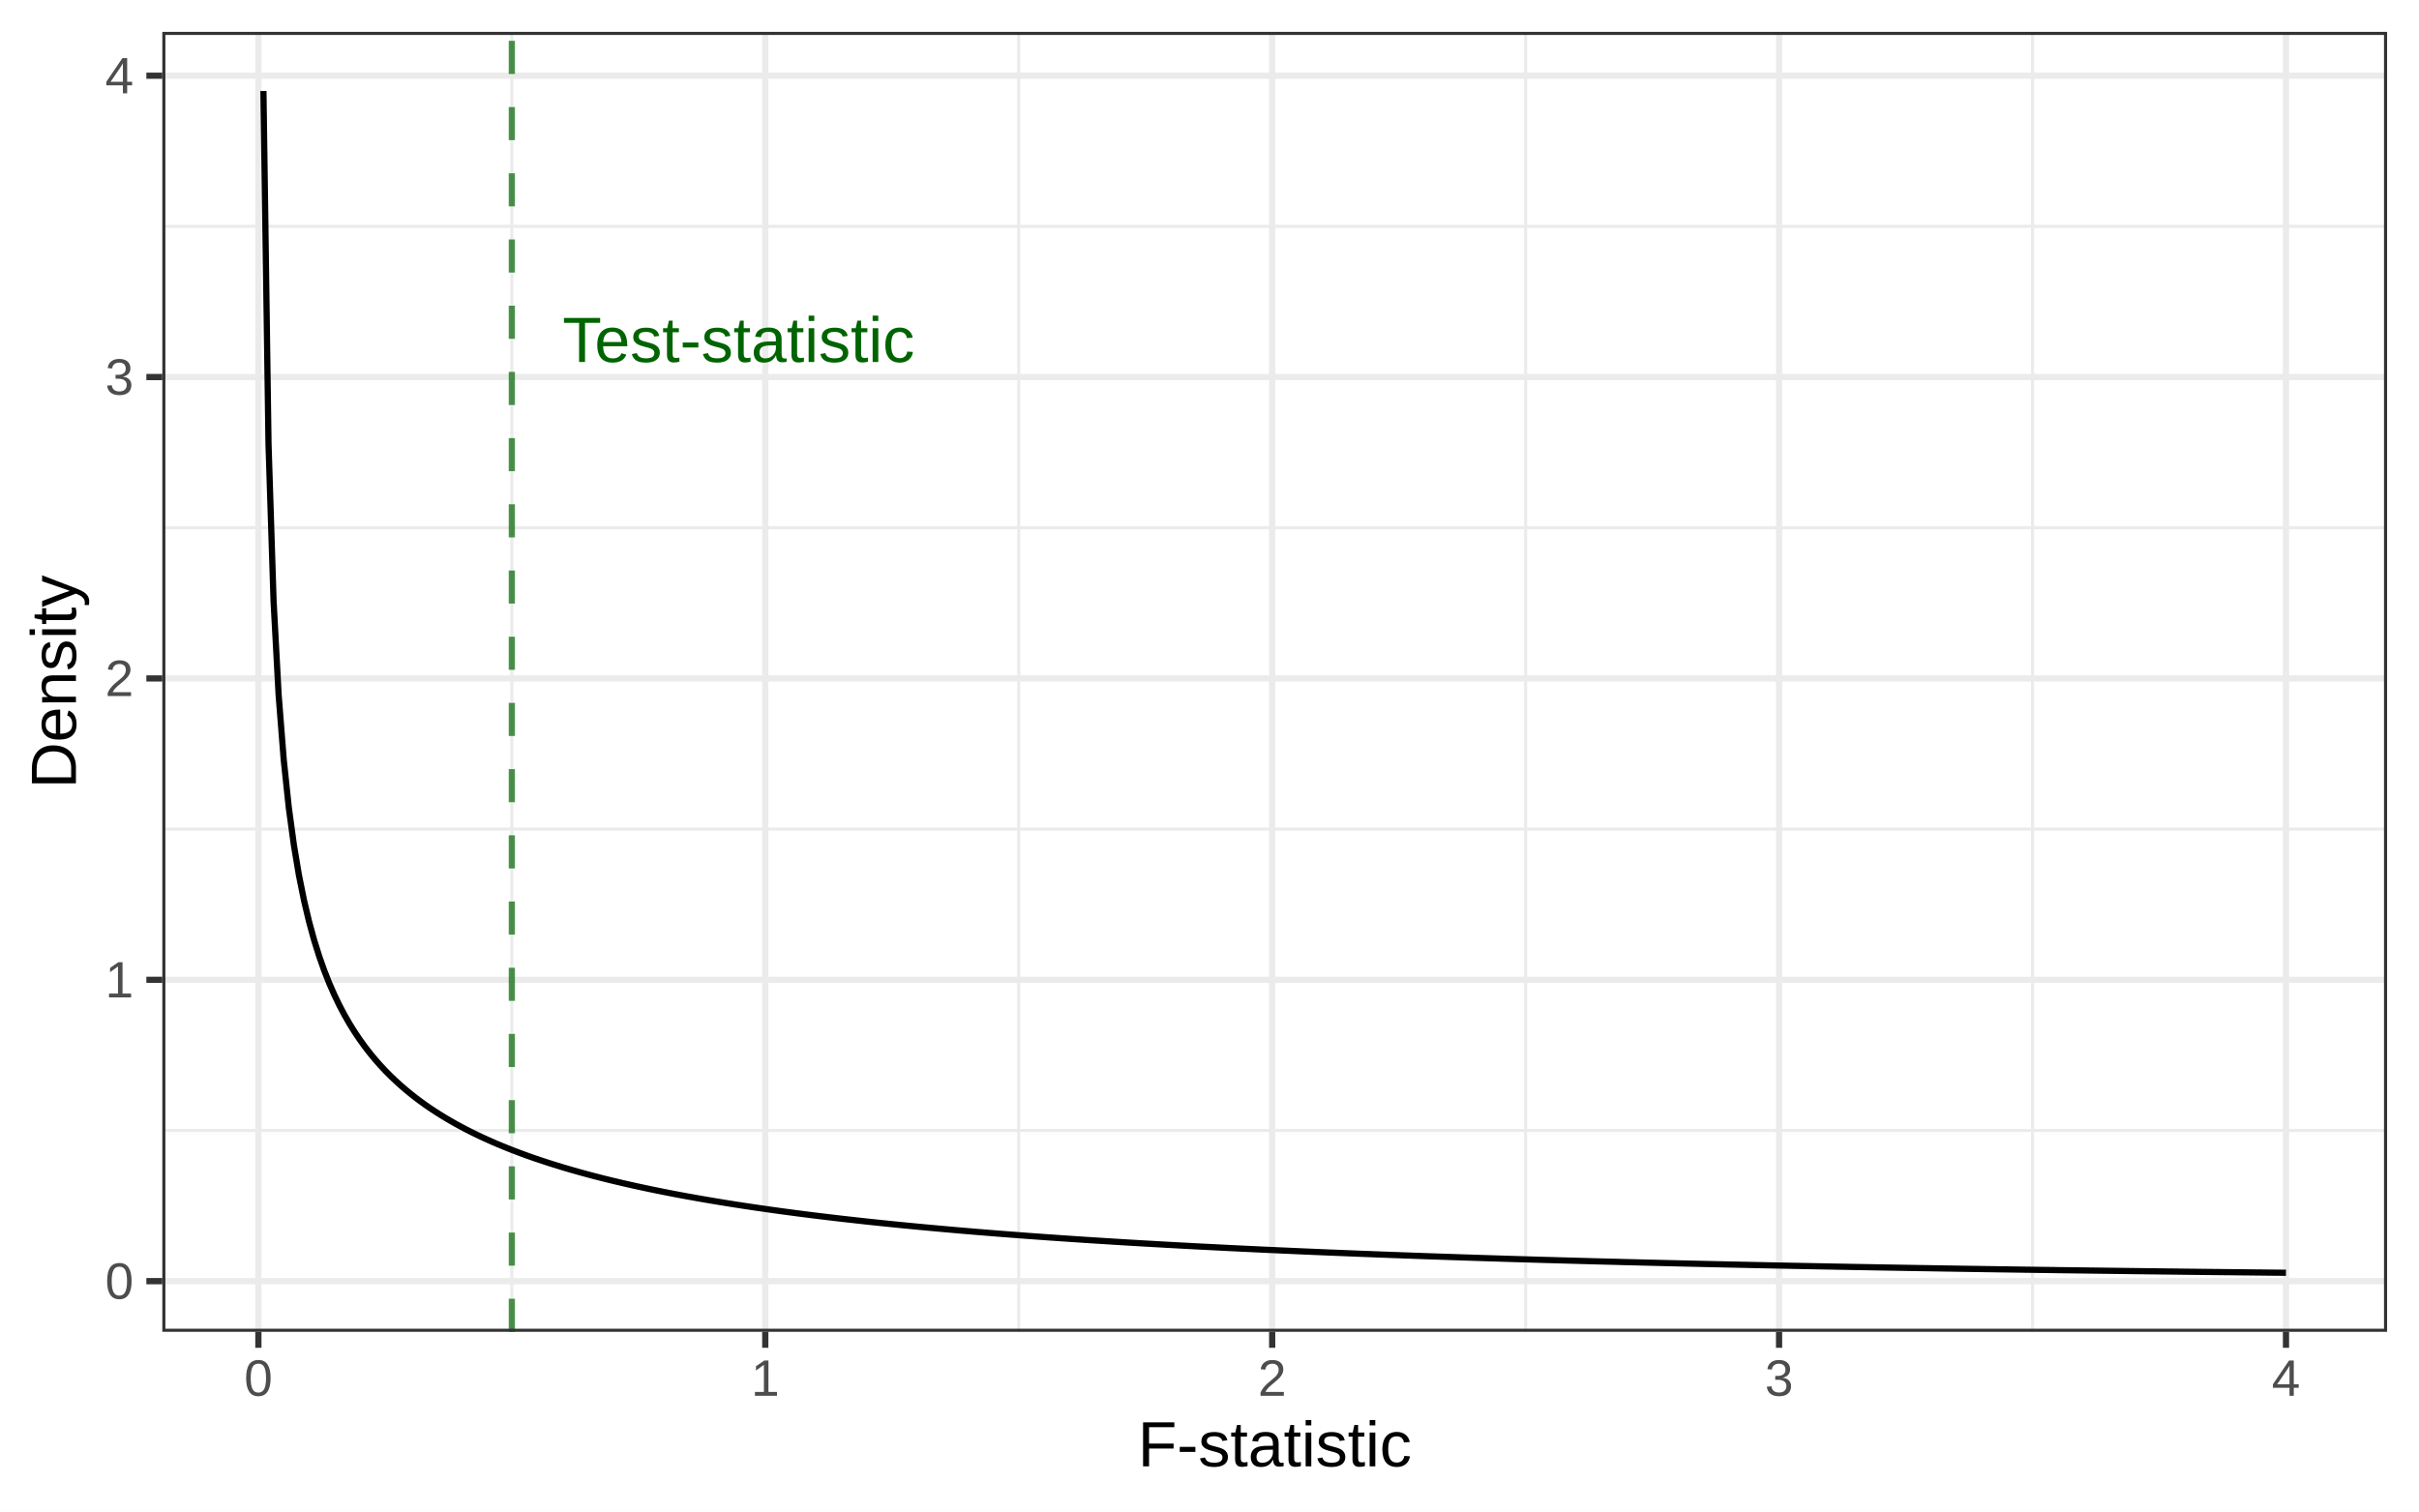
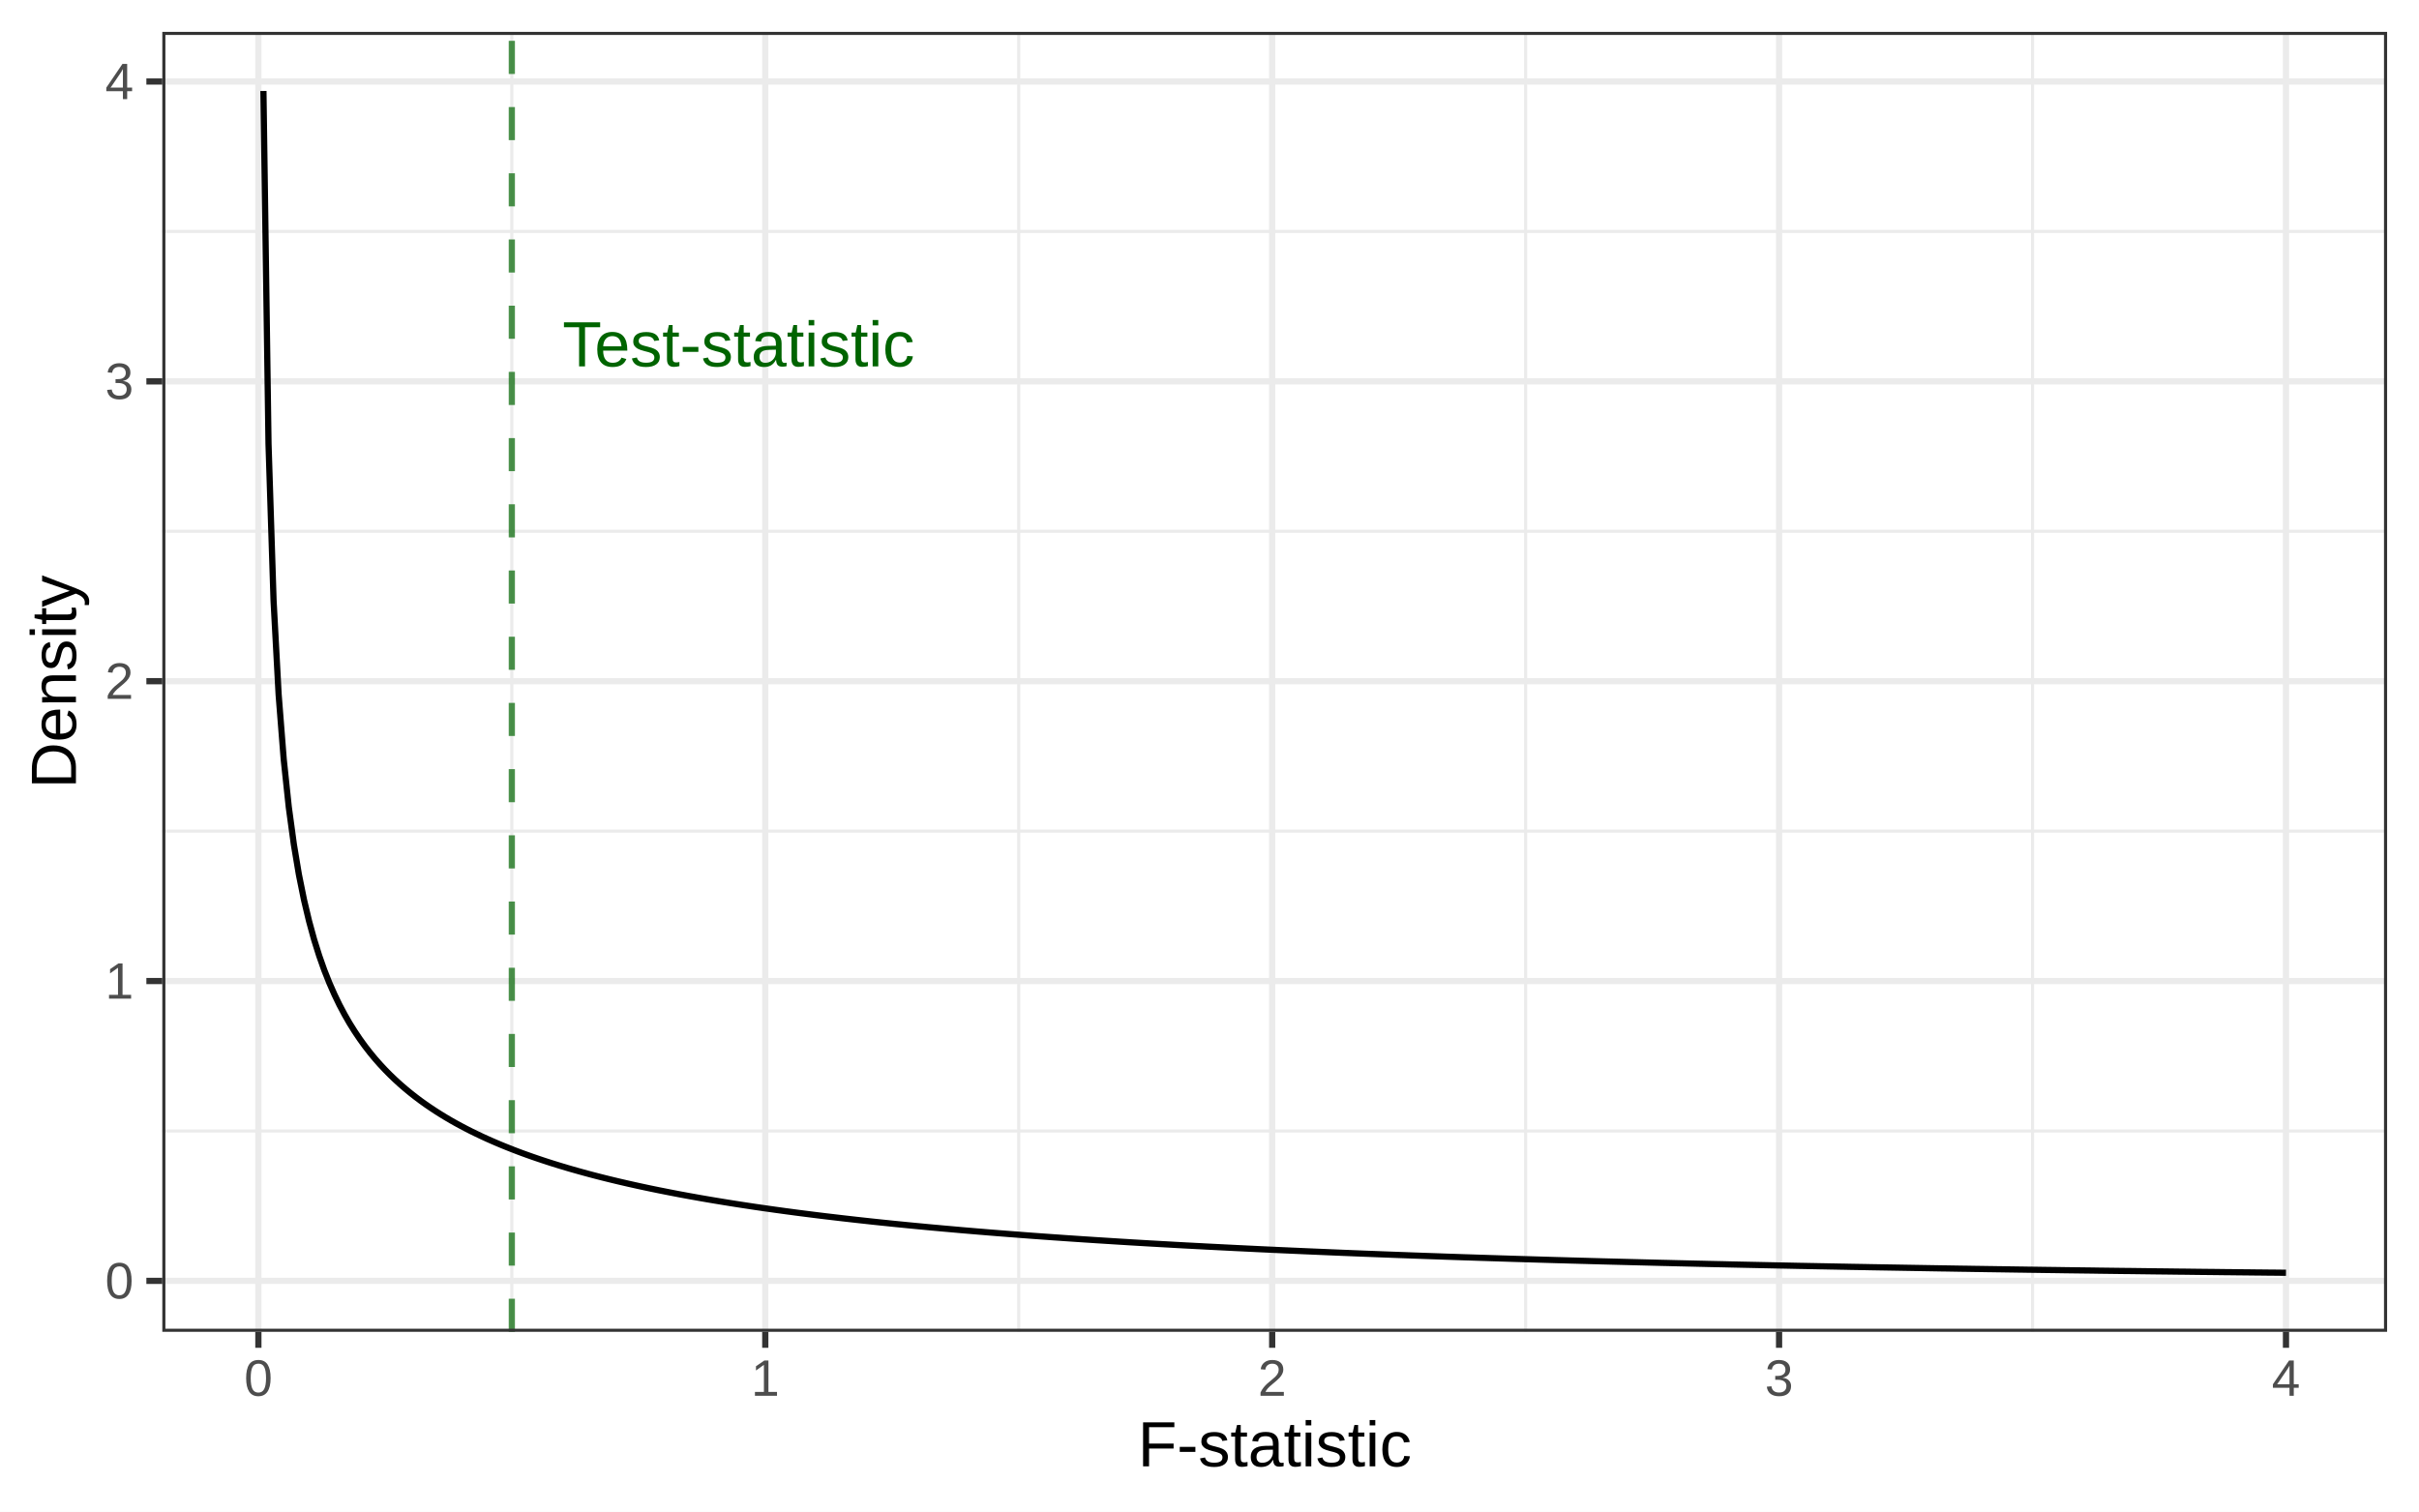
<svg xmlns="http://www.w3.org/2000/svg" width="1133.86pt" height="708.66pt" viewBox="0 0 1133.86 708.66">
  <g class="svglite">
    <defs>
      <style type="text/css">
    .svglite line, .svglite polyline, .svglite polygon, .svglite path, .svglite rect, .svglite circle {
      fill: none;
      stroke: #000000;
      stroke-linecap: round;
      stroke-linejoin: round;
      stroke-miterlimit: 10.00;
    }
    .svglite text {
      white-space: pre;
    }
    .svglite g.glyphgroup path {
      fill: inherit;
      stroke: none;
    }
  </style>
    </defs>
    <rect width="100%" height="100%" style="stroke: none; fill: #FFFFFF;" />
    <defs>
      <clipPath id="cpMC4wMHwxMTMzLjg2fDAuMDB8NzA4LjY2">
        <rect x="0.00" y="0.00" width="1133.86" height="708.66" />
      </clipPath>
    </defs>
    <g clip-path="url(#cpMC4wMHwxMTMzLjg2fDAuMDB8NzA4LjY2)">
      <rect x="0.00" y="0.00" width="1133.86" height="708.66" style="stroke-width: 2.91; stroke: #FFFFFF; fill: #FFFFFF;" />
    </g>
    <defs>
      <clipPath id="cpNzYuMDh8MTExOC45MXwxNC45NHw2MjQuNDM=">
        <rect x="76.08" y="14.94" width="1042.83" height="609.48" />
      </clipPath>
    </defs>
    <g clip-path="url(#cpNzYuMDh8MTExOC45MXwxNC45NHw2MjQuNDM=)">
      <rect x="76.08" y="14.94" width="1042.83" height="609.48" style="stroke-width: 2.91; stroke: none; fill: #FFFFFF;" />
-       <polyline points="76.08,530.02 1118.91,530.02 " style="stroke-width: 1.45; stroke: #EBEBEB; stroke-linecap: butt;" />
-       <polyline points="76.08,388.72 1118.91,388.72 " style="stroke-width: 1.45; stroke: #EBEBEB; stroke-linecap: butt;" />
-       <polyline points="76.08,247.43 1118.91,247.43 " style="stroke-width: 1.45; stroke: #EBEBEB; stroke-linecap: butt;" />
-       <polyline points="76.08,106.14 1118.91,106.14 " style="stroke-width: 1.45; stroke: #EBEBEB; stroke-linecap: butt;" />
+       <polyline points="76.08,530.24 1118.91,530.24 " style="stroke-width: 1.45; stroke: #EBEBEB; stroke-linecap: butt;" />
+       <polyline points="76.08,389.66 1118.91,389.66 " style="stroke-width: 1.45; stroke: #EBEBEB; stroke-linecap: butt;" />
+       <polyline points="76.08,249.09 1118.91,249.09 " style="stroke-width: 1.45; stroke: #EBEBEB; stroke-linecap: butt;" />
+       <polyline points="76.08,108.51 1118.91,108.51 " style="stroke-width: 1.45; stroke: #EBEBEB; stroke-linecap: butt;" />
      <polyline points="239.91,624.43 239.91,14.94 " style="stroke-width: 1.45; stroke: #EBEBEB; stroke-linecap: butt;" />
      <polyline points="477.51,624.43 477.51,14.94 " style="stroke-width: 1.45; stroke: #EBEBEB; stroke-linecap: butt;" />
      <polyline points="715.11,624.43 715.11,14.94 " style="stroke-width: 1.45; stroke: #EBEBEB; stroke-linecap: butt;" />
      <polyline points="952.71,624.43 952.71,14.94 " style="stroke-width: 1.45; stroke: #EBEBEB; stroke-linecap: butt;" />
-       <polyline points="76.08,600.66 1118.91,600.66 " style="stroke-width: 2.91; stroke: #EBEBEB; stroke-linecap: butt;" />
-       <polyline points="76.08,459.37 1118.91,459.37 " style="stroke-width: 2.91; stroke: #EBEBEB; stroke-linecap: butt;" />
-       <polyline points="76.08,318.08 1118.91,318.08 " style="stroke-width: 2.91; stroke: #EBEBEB; stroke-linecap: butt;" />
-       <polyline points="76.08,176.78 1118.91,176.78 " style="stroke-width: 2.91; stroke: #EBEBEB; stroke-linecap: butt;" />
-       <polyline points="76.08,35.49 1118.91,35.49 " style="stroke-width: 2.91; stroke: #EBEBEB; stroke-linecap: butt;" />
+       <polyline points="76.08,600.52 1118.91,600.52 " style="stroke-width: 2.91; stroke: #EBEBEB; stroke-linecap: butt;" />
+       <polyline points="76.08,459.95 1118.91,459.95 " style="stroke-width: 2.91; stroke: #EBEBEB; stroke-linecap: butt;" />
+       <polyline points="76.08,319.37 1118.91,319.37 " style="stroke-width: 2.91; stroke: #EBEBEB; stroke-linecap: butt;" />
+       <polyline points="76.08,178.80 1118.91,178.80 " style="stroke-width: 2.91; stroke: #EBEBEB; stroke-linecap: butt;" />
+       <polyline points="76.08,38.22 1118.91,38.22 " style="stroke-width: 2.91; stroke: #EBEBEB; stroke-linecap: butt;" />
      <polyline points="121.11,624.43 121.11,14.94 " style="stroke-width: 2.91; stroke: #EBEBEB; stroke-linecap: butt;" />
      <polyline points="358.71,624.43 358.71,14.94 " style="stroke-width: 2.91; stroke: #EBEBEB; stroke-linecap: butt;" />
      <polyline points="596.31,624.43 596.31,14.94 " style="stroke-width: 2.91; stroke: #EBEBEB; stroke-linecap: butt;" />
      <polyline points="833.91,624.43 833.91,14.94 " style="stroke-width: 2.91; stroke: #EBEBEB; stroke-linecap: butt;" />
      <polyline points="1071.51,624.43 1071.51,14.94 " style="stroke-width: 2.91; stroke: #EBEBEB; stroke-linecap: butt;" />
-       <polyline points="123.48,42.65 125.86,208.09 128.23,281.76 130.61,325.89 132.99,356.15 135.36,378.59 137.74,396.10 140.11,410.29 142.49,422.09 144.87,432.11 147.24,440.77 149.62,448.35 151.99,455.07 154.37,461.08 156.75,466.50 159.12,471.42 161.50,475.91 163.87,480.04 166.25,483.85 168.63,487.39 171.00,490.68 173.38,493.75 175.75,496.63 178.13,499.34 180.51,501.89 182.88,504.29 185.26,506.57 187.63,508.74 190.01,510.79 192.39,512.75 194.76,514.62 197.14,516.40 199.51,518.11 201.89,519.74 204.27,521.31 206.64,522.81 209.02,524.26 211.39,525.65 213.77,526.99 216.15,528.29 218.52,529.54 220.90,530.74 223.27,531.91 225.65,533.04 228.03,534.13 230.40,535.19 232.78,536.22 235.15,537.21 237.53,538.18 239.91,539.12 242.28,540.03 244.66,540.92 247.03,541.79 249.41,542.63 251.79,543.45 254.16,544.24 256.54,545.02 258.91,545.78 261.29,546.52 263.67,547.25 266.04,547.95 268.42,548.64 270.79,549.31 273.17,549.97 275.55,550.62 277.92,551.25 280.30,551.86 282.67,552.47 285.05,553.06 287.43,553.64 289.80,554.20 292.18,554.76 294.55,555.30 296.93,555.84 299.31,556.36 301.68,556.87 304.06,557.37 306.43,557.87 308.81,558.35 311.19,558.83 313.56,559.30 315.94,559.76 318.31,560.21 320.69,560.65 323.07,561.08 325.44,561.51 327.82,561.93 330.19,562.34 332.57,562.75 334.95,563.15 337.32,563.54 339.70,563.93 342.07,564.31 344.45,564.69 346.83,565.05 349.20,565.42 351.58,565.77 353.96,566.13 356.33,566.47 358.71,566.81 361.08,567.15 363.46,567.48 365.84,567.81 368.21,568.13 370.59,568.44 372.96,568.76 375.34,569.06 377.72,569.37 380.09,569.67 382.47,569.96 384.84,570.25 387.22,570.54 389.60,570.82 391.97,571.10 394.35,571.38 396.72,571.65 399.10,571.91 401.48,572.18 403.85,572.44 406.23,572.70 408.60,572.95 410.98,573.20 413.36,573.45 415.73,573.69 418.11,573.94 420.48,574.17 422.86,574.41 425.24,574.64 427.61,574.87 429.99,575.10 432.36,575.32 434.74,575.54 437.12,575.76 439.49,575.98 441.87,576.19 444.24,576.40 446.62,576.61 449.00,576.82 451.37,577.02 453.75,577.22 456.12,577.42 458.50,577.62 460.88,577.81 463.25,578.00 465.63,578.19 468.00,578.38 470.38,578.57 472.76,578.75 475.13,578.93 477.51,579.11 479.88,579.29 482.26,579.47 484.64,579.64 487.01,579.81 489.39,579.98 491.76,580.15 494.14,580.31 496.52,580.48 498.89,580.64 501.27,580.80 503.64,580.96 506.02,581.12 508.40,581.28 510.77,581.43 513.15,581.58 515.52,581.73 517.90,581.88 520.28,582.03 522.65,582.18 525.03,582.32 527.40,582.47 529.78,582.61 532.16,582.75 534.53,582.89 536.91,583.03 539.28,583.16 541.66,583.30 544.04,583.43 546.41,583.57 548.79,583.70 551.16,583.83 553.54,583.96 555.92,584.08 558.29,584.21 560.67,584.34 563.04,584.46 565.42,584.58 567.80,584.70 570.17,584.82 572.55,584.94 574.92,585.06 577.30,585.18 579.68,585.29 582.05,585.41 584.43,585.52 586.80,585.63 589.18,585.75 591.56,585.86 593.93,585.97 596.31,586.07 598.68,586.18 601.06,586.29 603.44,586.39 605.81,586.50 608.19,586.60 610.57,586.71 612.94,586.81 615.32,586.91 617.69,587.01 620.07,587.11 622.45,587.21 624.82,587.30 627.20,587.40 629.57,587.49 631.95,587.59 634.33,587.68 636.70,587.78 639.08,587.87 641.45,587.96 643.83,588.05 646.21,588.14 648.58,588.23 650.96,588.32 653.33,588.41 655.71,588.49 658.09,588.58 660.46,588.66 662.84,588.75 665.21,588.83 667.59,588.92 669.97,589.00 672.34,589.08 674.72,589.16 677.09,589.24 679.47,589.32 681.85,589.40 684.22,589.48 686.60,589.56 688.97,589.63 691.35,589.71 693.73,589.79 696.10,589.86 698.48,589.94 700.85,590.01 703.23,590.08 705.61,590.16 707.98,590.23 710.36,590.30 712.73,590.37 715.11,590.44 717.49,590.51 719.86,590.58 722.24,590.65 724.61,590.72 726.99,590.78 729.37,590.85 731.74,590.92 734.12,590.98 736.49,591.05 738.87,591.11 741.25,591.18 743.62,591.24 746.00,591.31 748.37,591.37 750.75,591.43 753.13,591.49 755.50,591.55 757.88,591.61 760.25,591.68 762.63,591.74 765.01,591.79 767.38,591.85 769.76,591.91 772.13,591.97 774.51,592.03 776.89,592.09 779.26,592.14 781.64,592.20 784.01,592.25 786.39,592.31 788.77,592.36 791.14,592.42 793.52,592.47 795.89,592.53 798.27,592.58 800.65,592.63 803.02,592.69 805.40,592.74 807.77,592.79 810.15,592.84 812.53,592.89 814.90,592.94 817.28,592.99 819.65,593.04 822.03,593.09 824.41,593.14 826.78,593.19 829.16,593.24 831.53,593.29 833.91,593.33 836.29,593.38 838.66,593.43 841.04,593.48 843.41,593.52 845.79,593.57 848.17,593.61 850.54,593.66 852.92,593.70 855.30,593.75 857.67,593.79 860.05,593.84 862.42,593.88 864.80,593.92 867.18,593.97 869.55,594.01 871.93,594.05 874.30,594.09 876.68,594.13 879.06,594.18 881.43,594.22 883.81,594.26 886.18,594.30 888.56,594.34 890.94,594.38 893.31,594.42 895.69,594.46 898.06,594.50 900.44,594.54 902.82,594.57 905.19,594.61 907.57,594.65 909.94,594.69 912.32,594.73 914.70,594.76 917.07,594.80 919.45,594.84 921.82,594.87 924.20,594.91 926.58,594.94 928.95,594.98 931.33,595.02 933.70,595.05 936.08,595.09 938.46,595.12 940.83,595.15 943.21,595.19 945.58,595.22 947.96,595.26 950.34,595.29 952.71,595.32 955.09,595.36 957.46,595.39 959.84,595.42 962.22,595.45 964.59,595.49 966.97,595.52 969.34,595.55 971.72,595.58 974.10,595.61 976.47,595.64 978.85,595.67 981.22,595.70 983.60,595.73 985.98,595.76 988.35,595.79 990.73,595.82 993.10,595.85 995.48,595.88 997.86,595.91 1000.23,595.94 1002.61,595.97 1004.98,596.00 1007.36,596.03 1009.74,596.05 1012.11,596.08 1014.49,596.11 1016.86,596.14 1019.24,596.16 1021.62,596.19 1023.99,596.22 1026.37,596.25 1028.74,596.27 1031.12,596.30 1033.50,596.33 1035.87,596.35 1038.25,596.38 1040.62,596.40 1043.00,596.43 1045.38,596.45 1047.75,596.48 1050.13,596.50 1052.50,596.53 1054.88,596.55 1057.26,596.58 1059.63,596.60 1062.01,596.63 1064.38,596.65 1066.76,596.68 1069.14,596.70 1071.51,596.72 " style="stroke-width: 2.91; stroke-linecap: butt;" />
+       <polyline points="123.48,42.65 125.86,208.02 128.23,281.64 130.61,325.74 132.99,355.98 135.36,378.40 137.74,395.90 140.11,410.08 142.49,421.86 144.87,431.88 147.24,440.53 149.62,448.11 151.99,454.82 154.37,460.82 156.75,466.23 159.12,471.14 161.50,475.63 163.87,479.76 166.25,483.56 168.63,487.09 171.00,490.38 173.38,493.45 175.75,496.33 178.13,499.03 180.51,501.58 182.88,503.98 185.26,506.26 187.63,508.42 190.01,510.47 192.39,512.43 194.76,514.29 197.14,516.08 199.51,517.78 201.89,519.41 204.27,520.98 206.64,522.48 209.02,523.93 211.39,525.32 213.77,526.66 216.15,527.95 218.52,529.20 220.90,530.41 223.27,531.57 225.65,532.70 228.03,533.80 230.40,534.85 232.78,535.88 235.15,536.88 237.53,537.84 239.91,538.78 242.28,539.70 244.66,540.59 247.03,541.45 249.41,542.29 251.79,543.11 254.16,543.91 256.54,544.69 258.91,545.45 261.29,546.19 263.67,546.91 266.04,547.62 268.42,548.31 270.79,548.98 273.17,549.64 275.55,550.29 277.92,550.92 280.30,551.54 282.67,552.14 285.05,552.73 287.43,553.31 289.80,553.88 292.18,554.43 294.55,554.98 296.93,555.51 299.31,556.04 301.68,556.55 304.06,557.06 306.43,557.55 308.81,558.04 311.19,558.51 313.56,558.98 315.94,559.44 318.31,559.90 320.69,560.34 323.07,560.78 325.44,561.20 327.82,561.63 330.19,562.04 332.57,562.45 334.95,562.85 337.32,563.24 339.70,563.63 342.07,564.01 344.45,564.39 346.83,564.76 349.20,565.12 351.58,565.48 353.96,565.84 356.33,566.18 358.71,566.53 361.08,566.86 363.46,567.20 365.84,567.52 368.21,567.85 370.59,568.16 372.96,568.48 375.34,568.79 377.72,569.09 380.09,569.39 382.47,569.69 384.84,569.98 387.22,570.27 389.60,570.55 391.97,570.83 394.35,571.11 396.72,571.38 399.10,571.65 401.48,571.92 403.85,572.18 406.23,572.44 408.60,572.70 410.98,572.95 413.36,573.20 415.73,573.44 418.11,573.69 420.48,573.93 422.86,574.16 425.24,574.40 427.61,574.63 429.99,574.86 432.36,575.08 434.74,575.31 437.12,575.53 439.49,575.74 441.87,575.96 444.24,576.17 446.62,576.38 449.00,576.59 451.37,576.80 453.75,577.00 456.12,577.20 458.50,577.40 460.88,577.59 463.25,577.79 465.63,577.98 468.00,578.17 470.38,578.35 472.76,578.54 475.13,578.72 477.51,578.90 479.88,579.08 482.26,579.26 484.64,579.44 487.01,579.61 489.39,579.78 491.76,579.95 494.14,580.12 496.52,580.28 498.89,580.45 501.27,580.61 503.64,580.77 506.02,580.93 508.40,581.09 510.77,581.24 513.15,581.40 515.52,581.55 517.90,581.70 520.28,581.85 522.65,582.00 525.03,582.15 527.40,582.29 529.78,582.44 532.16,582.58 534.53,582.72 536.91,582.86 539.28,583.00 541.66,583.13 544.04,583.27 546.41,583.40 548.79,583.53 551.16,583.67 553.54,583.80 555.92,583.93 558.29,584.05 560.67,584.18 563.04,584.30 565.42,584.43 567.80,584.55 570.17,584.67 572.55,584.79 574.92,584.91 577.30,585.03 579.68,585.15 582.05,585.26 584.43,585.38 586.80,585.49 589.18,585.61 591.56,585.72 593.93,585.83 596.31,585.94 598.68,586.05 601.06,586.16 603.44,586.26 605.81,586.37 608.19,586.47 610.57,586.58 612.94,586.68 615.32,586.78 617.69,586.88 620.07,586.98 622.45,587.08 624.82,587.18 627.20,587.28 629.57,587.38 631.95,587.47 634.33,587.57 636.70,587.66 639.08,587.76 641.45,587.85 643.83,587.94 646.21,588.03 648.58,588.12 650.96,588.21 653.33,588.30 655.71,588.39 658.09,588.47 660.46,588.56 662.84,588.65 665.21,588.73 667.59,588.82 669.97,588.90 672.34,588.98 674.72,589.06 677.09,589.15 679.47,589.23 681.85,589.31 684.22,589.39 686.60,589.47 688.97,589.54 691.35,589.62 693.73,589.70 696.10,589.77 698.48,589.85 700.85,589.92 703.23,590.00 705.61,590.07 707.98,590.15 710.36,590.22 712.73,590.29 715.11,590.36 717.49,590.43 719.86,590.50 722.24,590.57 724.61,590.64 726.99,590.71 729.37,590.78 731.74,590.84 734.12,590.91 736.49,590.98 738.87,591.04 741.25,591.11 743.62,591.17 746.00,591.24 748.37,591.30 750.75,591.37 753.13,591.43 755.50,591.49 757.88,591.55 760.25,591.61 762.63,591.67 765.01,591.73 767.38,591.79 769.76,591.85 772.13,591.91 774.51,591.97 776.89,592.03 779.26,592.09 781.64,592.14 784.01,592.20 786.39,592.26 788.77,592.31 791.14,592.37 793.52,592.42 795.89,592.48 798.27,592.53 800.65,592.59 803.02,592.64 805.40,592.69 807.77,592.74 810.15,592.80 812.53,592.85 814.90,592.90 817.28,592.95 819.65,593.00 822.03,593.05 824.41,593.10 826.78,593.15 829.16,593.20 831.53,593.25 833.91,593.30 836.29,593.34 838.66,593.39 841.04,593.44 843.41,593.49 845.79,593.53 848.17,593.58 850.54,593.62 852.92,593.67 855.30,593.71 857.67,593.76 860.05,593.80 862.42,593.85 864.80,593.89 867.18,593.94 869.55,593.98 871.93,594.02 874.30,594.06 876.68,594.11 879.06,594.15 881.43,594.19 883.81,594.23 886.18,594.27 888.56,594.31 890.94,594.35 893.31,594.39 895.69,594.43 898.06,594.47 900.44,594.51 902.82,594.55 905.19,594.59 907.57,594.63 909.94,594.67 912.32,594.70 914.70,594.74 917.07,594.78 919.45,594.82 921.82,594.85 924.20,594.89 926.58,594.93 928.95,594.96 931.33,595.00 933.70,595.03 936.08,595.07 938.46,595.10 940.83,595.14 943.21,595.17 945.58,595.21 947.96,595.24 950.34,595.28 952.71,595.31 955.09,595.34 957.46,595.38 959.84,595.41 962.22,595.44 964.59,595.47 966.97,595.51 969.34,595.54 971.72,595.57 974.10,595.60 976.47,595.63 978.85,595.66 981.22,595.69 983.60,595.73 985.98,595.76 988.35,595.79 990.73,595.82 993.10,595.85 995.48,595.88 997.86,595.90 1000.23,595.93 1002.61,595.96 1004.98,595.99 1007.36,596.02 1009.74,596.05 1012.11,596.08 1014.49,596.10 1016.86,596.13 1019.24,596.16 1021.62,596.19 1023.99,596.21 1026.37,596.24 1028.74,596.27 1031.12,596.30 1033.50,596.32 1035.87,596.35 1038.25,596.37 1040.62,596.40 1043.00,596.43 1045.38,596.45 1047.75,596.48 1050.13,596.50 1052.50,596.53 1054.88,596.55 1057.26,596.58 1059.63,596.60 1062.01,596.63 1064.38,596.65 1066.76,596.67 1069.14,596.70 1071.51,596.72 " style="stroke-width: 2.91; stroke-linecap: butt;" />
      <line x1="239.91" y1="624.43" x2="239.91" y2="14.94" style="stroke-width: 2.91; stroke: #006400; stroke-opacity: 0.70; stroke-dasharray: 15.52,15.52; stroke-linecap: butt;" />
-       <text x="263.67" y="169.72" style="font-size: 30.00px;fill: #006400; font-family: &quot;Liberation Sans&quot;;" textLength="165.02px" lengthAdjust="spacingAndGlyphs">Test-statistic</text>
+       <text x="263.67" y="171.77" style="font-size: 30.00px;fill: #006400; font-family: &quot;Arimo&quot;;" textLength="165.02px" lengthAdjust="spacingAndGlyphs">Test-statistic</text>
      <rect x="76.08" y="14.94" width="1042.83" height="609.48" style="stroke-width: 2.91; stroke: #333333;" />
    </g>
    <g clip-path="url(#cpMC4wMHwxMTMzLjg2fDAuMDB8NzA4LjY2)">
-       <text x="62.63" y="608.92" text-anchor="end" style="font-size: 24.00px;fill: #4D4D4D; font-family: &quot;Liberation Sans&quot;;" textLength="13.34px" lengthAdjust="spacingAndGlyphs">0</text>
-       <text x="62.63" y="467.63" text-anchor="end" style="font-size: 24.00px;fill: #4D4D4D; font-family: &quot;Liberation Sans&quot;;" textLength="13.34px" lengthAdjust="spacingAndGlyphs">1</text>
-       <text x="62.63" y="326.33" text-anchor="end" style="font-size: 24.00px;fill: #4D4D4D; font-family: &quot;Liberation Sans&quot;;" textLength="13.34px" lengthAdjust="spacingAndGlyphs">2</text>
-       <text x="62.63" y="185.04" text-anchor="end" style="font-size: 24.00px;fill: #4D4D4D; font-family: &quot;Liberation Sans&quot;;" textLength="13.34px" lengthAdjust="spacingAndGlyphs">3</text>
-       <text x="62.63" y="43.75" text-anchor="end" style="font-size: 24.00px;fill: #4D4D4D; font-family: &quot;Liberation Sans&quot;;" textLength="13.34px" lengthAdjust="spacingAndGlyphs">4</text>
-       <polyline points="68.61,600.66 76.08,600.66 " style="stroke-width: 2.91; stroke: #333333; stroke-linecap: butt;" />
-       <polyline points="68.61,459.37 76.08,459.37 " style="stroke-width: 2.91; stroke: #333333; stroke-linecap: butt;" />
-       <polyline points="68.61,318.08 76.08,318.08 " style="stroke-width: 2.91; stroke: #333333; stroke-linecap: butt;" />
-       <polyline points="68.61,176.78 76.08,176.78 " style="stroke-width: 2.91; stroke: #333333; stroke-linecap: butt;" />
-       <polyline points="68.61,35.49 76.08,35.49 " style="stroke-width: 2.91; stroke: #333333; stroke-linecap: butt;" />
+       <text x="62.63" y="608.78" text-anchor="end" style="font-size: 24.00px;fill: #4D4D4D; font-family: &quot;Arimo&quot;;" textLength="13.34px" lengthAdjust="spacingAndGlyphs">0</text>
+       <text x="62.63" y="468.21" text-anchor="end" style="font-size: 24.00px;fill: #4D4D4D; font-family: &quot;Arimo&quot;;" textLength="13.34px" lengthAdjust="spacingAndGlyphs">1</text>
+       <text x="62.63" y="327.63" text-anchor="end" style="font-size: 24.00px;fill: #4D4D4D; font-family: &quot;Arimo&quot;;" textLength="13.34px" lengthAdjust="spacingAndGlyphs">2</text>
+       <text x="62.63" y="187.06" text-anchor="end" style="font-size: 24.00px;fill: #4D4D4D; font-family: &quot;Arimo&quot;;" textLength="13.34px" lengthAdjust="spacingAndGlyphs">3</text>
+       <text x="62.63" y="46.48" text-anchor="end" style="font-size: 24.00px;fill: #4D4D4D; font-family: &quot;Arimo&quot;;" textLength="13.34px" lengthAdjust="spacingAndGlyphs">4</text>
+       <polyline points="68.61,600.52 76.08,600.52 " style="stroke-width: 2.91; stroke: #333333; stroke-linecap: butt;" />
+       <polyline points="68.61,459.95 76.08,459.95 " style="stroke-width: 2.91; stroke: #333333; stroke-linecap: butt;" />
+       <polyline points="68.61,319.37 76.08,319.37 " style="stroke-width: 2.91; stroke: #333333; stroke-linecap: butt;" />
+       <polyline points="68.61,178.80 76.08,178.80 " style="stroke-width: 2.91; stroke: #333333; stroke-linecap: butt;" />
+       <polyline points="68.61,38.22 76.08,38.22 " style="stroke-width: 2.91; stroke: #333333; stroke-linecap: butt;" />
      <polyline points="121.11,631.90 121.11,624.43 " style="stroke-width: 2.91; stroke: #333333; stroke-linecap: butt;" />
      <polyline points="358.71,631.90 358.71,624.43 " style="stroke-width: 2.91; stroke: #333333; stroke-linecap: butt;" />
      <polyline points="596.31,631.90 596.31,624.43 " style="stroke-width: 2.91; stroke: #333333; stroke-linecap: butt;" />
      <polyline points="833.91,631.90 833.91,624.43 " style="stroke-width: 2.91; stroke: #333333; stroke-linecap: butt;" />
      <polyline points="1071.51,631.90 1071.51,624.43 " style="stroke-width: 2.91; stroke: #333333; stroke-linecap: butt;" />
-       <text x="121.11" y="654.39" text-anchor="middle" style="font-size: 24.00px;fill: #4D4D4D; font-family: &quot;Liberation Sans&quot;;" textLength="13.34px" lengthAdjust="spacingAndGlyphs">0</text>
-       <text x="358.71" y="654.39" text-anchor="middle" style="font-size: 24.00px;fill: #4D4D4D; font-family: &quot;Liberation Sans&quot;;" textLength="13.34px" lengthAdjust="spacingAndGlyphs">1</text>
-       <text x="596.31" y="654.39" text-anchor="middle" style="font-size: 24.00px;fill: #4D4D4D; font-family: &quot;Liberation Sans&quot;;" textLength="13.34px" lengthAdjust="spacingAndGlyphs">2</text>
-       <text x="833.91" y="654.39" text-anchor="middle" style="font-size: 24.00px;fill: #4D4D4D; font-family: &quot;Liberation Sans&quot;;" textLength="13.34px" lengthAdjust="spacingAndGlyphs">3</text>
-       <text x="1071.51" y="654.39" text-anchor="middle" style="font-size: 24.00px;fill: #4D4D4D; font-family: &quot;Liberation Sans&quot;;" textLength="13.34px" lengthAdjust="spacingAndGlyphs">4</text>
-       <text x="597.50" y="687.49" text-anchor="middle" style="font-size: 30.00px; font-family: &quot;Liberation Sans&quot;;" textLength="128.33px" lengthAdjust="spacingAndGlyphs">F-statistic</text>
-       <text transform="translate(35.59,319.69) rotate(-90)" text-anchor="middle" style="font-size: 30.00px; font-family: &quot;Liberation Sans&quot;;" textLength="100.05px" lengthAdjust="spacingAndGlyphs">Density</text>
+       <text x="121.11" y="654.39" text-anchor="middle" style="font-size: 24.00px;fill: #4D4D4D; font-family: &quot;Arimo&quot;;" textLength="13.34px" lengthAdjust="spacingAndGlyphs">0</text>
+       <text x="358.71" y="654.39" text-anchor="middle" style="font-size: 24.00px;fill: #4D4D4D; font-family: &quot;Arimo&quot;;" textLength="13.34px" lengthAdjust="spacingAndGlyphs">1</text>
+       <text x="596.31" y="654.39" text-anchor="middle" style="font-size: 24.00px;fill: #4D4D4D; font-family: &quot;Arimo&quot;;" textLength="13.34px" lengthAdjust="spacingAndGlyphs">2</text>
+       <text x="833.91" y="654.39" text-anchor="middle" style="font-size: 24.00px;fill: #4D4D4D; font-family: &quot;Arimo&quot;;" textLength="13.34px" lengthAdjust="spacingAndGlyphs">3</text>
+       <text x="1071.51" y="654.39" text-anchor="middle" style="font-size: 24.00px;fill: #4D4D4D; font-family: &quot;Arimo&quot;;" textLength="13.34px" lengthAdjust="spacingAndGlyphs">4</text>
+       <text x="597.50" y="687.49" text-anchor="middle" style="font-size: 30.00px; font-family: &quot;Arimo&quot;;" textLength="128.33px" lengthAdjust="spacingAndGlyphs">F-statistic</text>
+       <text transform="translate(35.59,319.69) rotate(-90)" text-anchor="middle" style="font-size: 30.00px; font-family: &quot;Arimo&quot;;" textLength="100.05px" lengthAdjust="spacingAndGlyphs">Density</text>
    </g>
  </g>
</svg>
